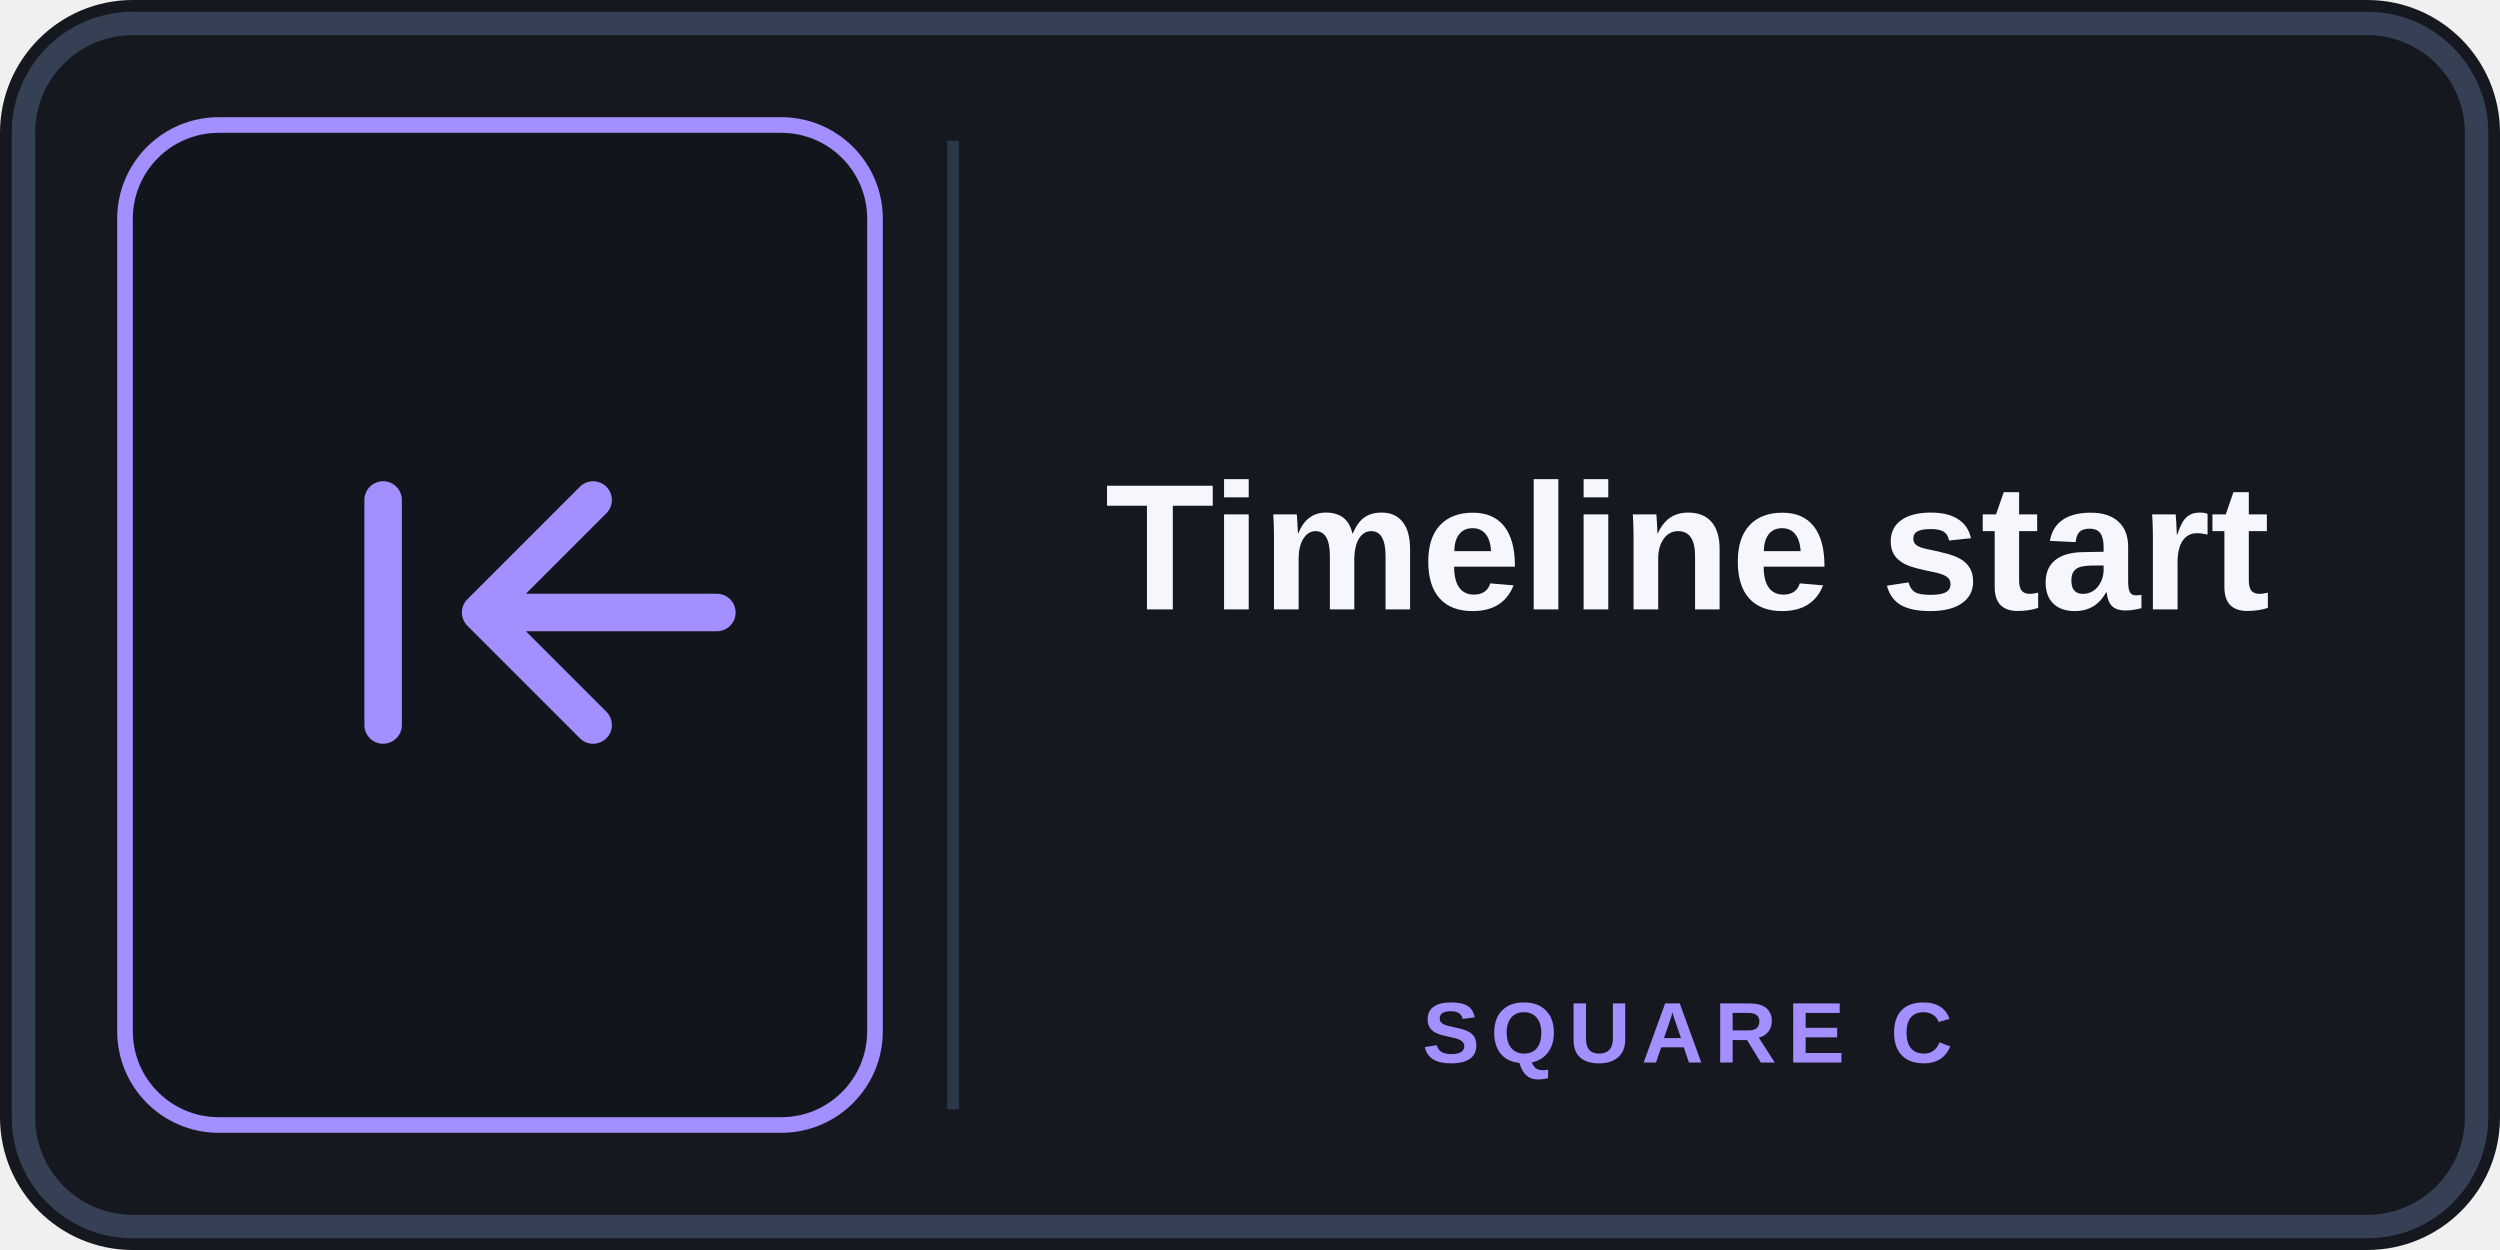
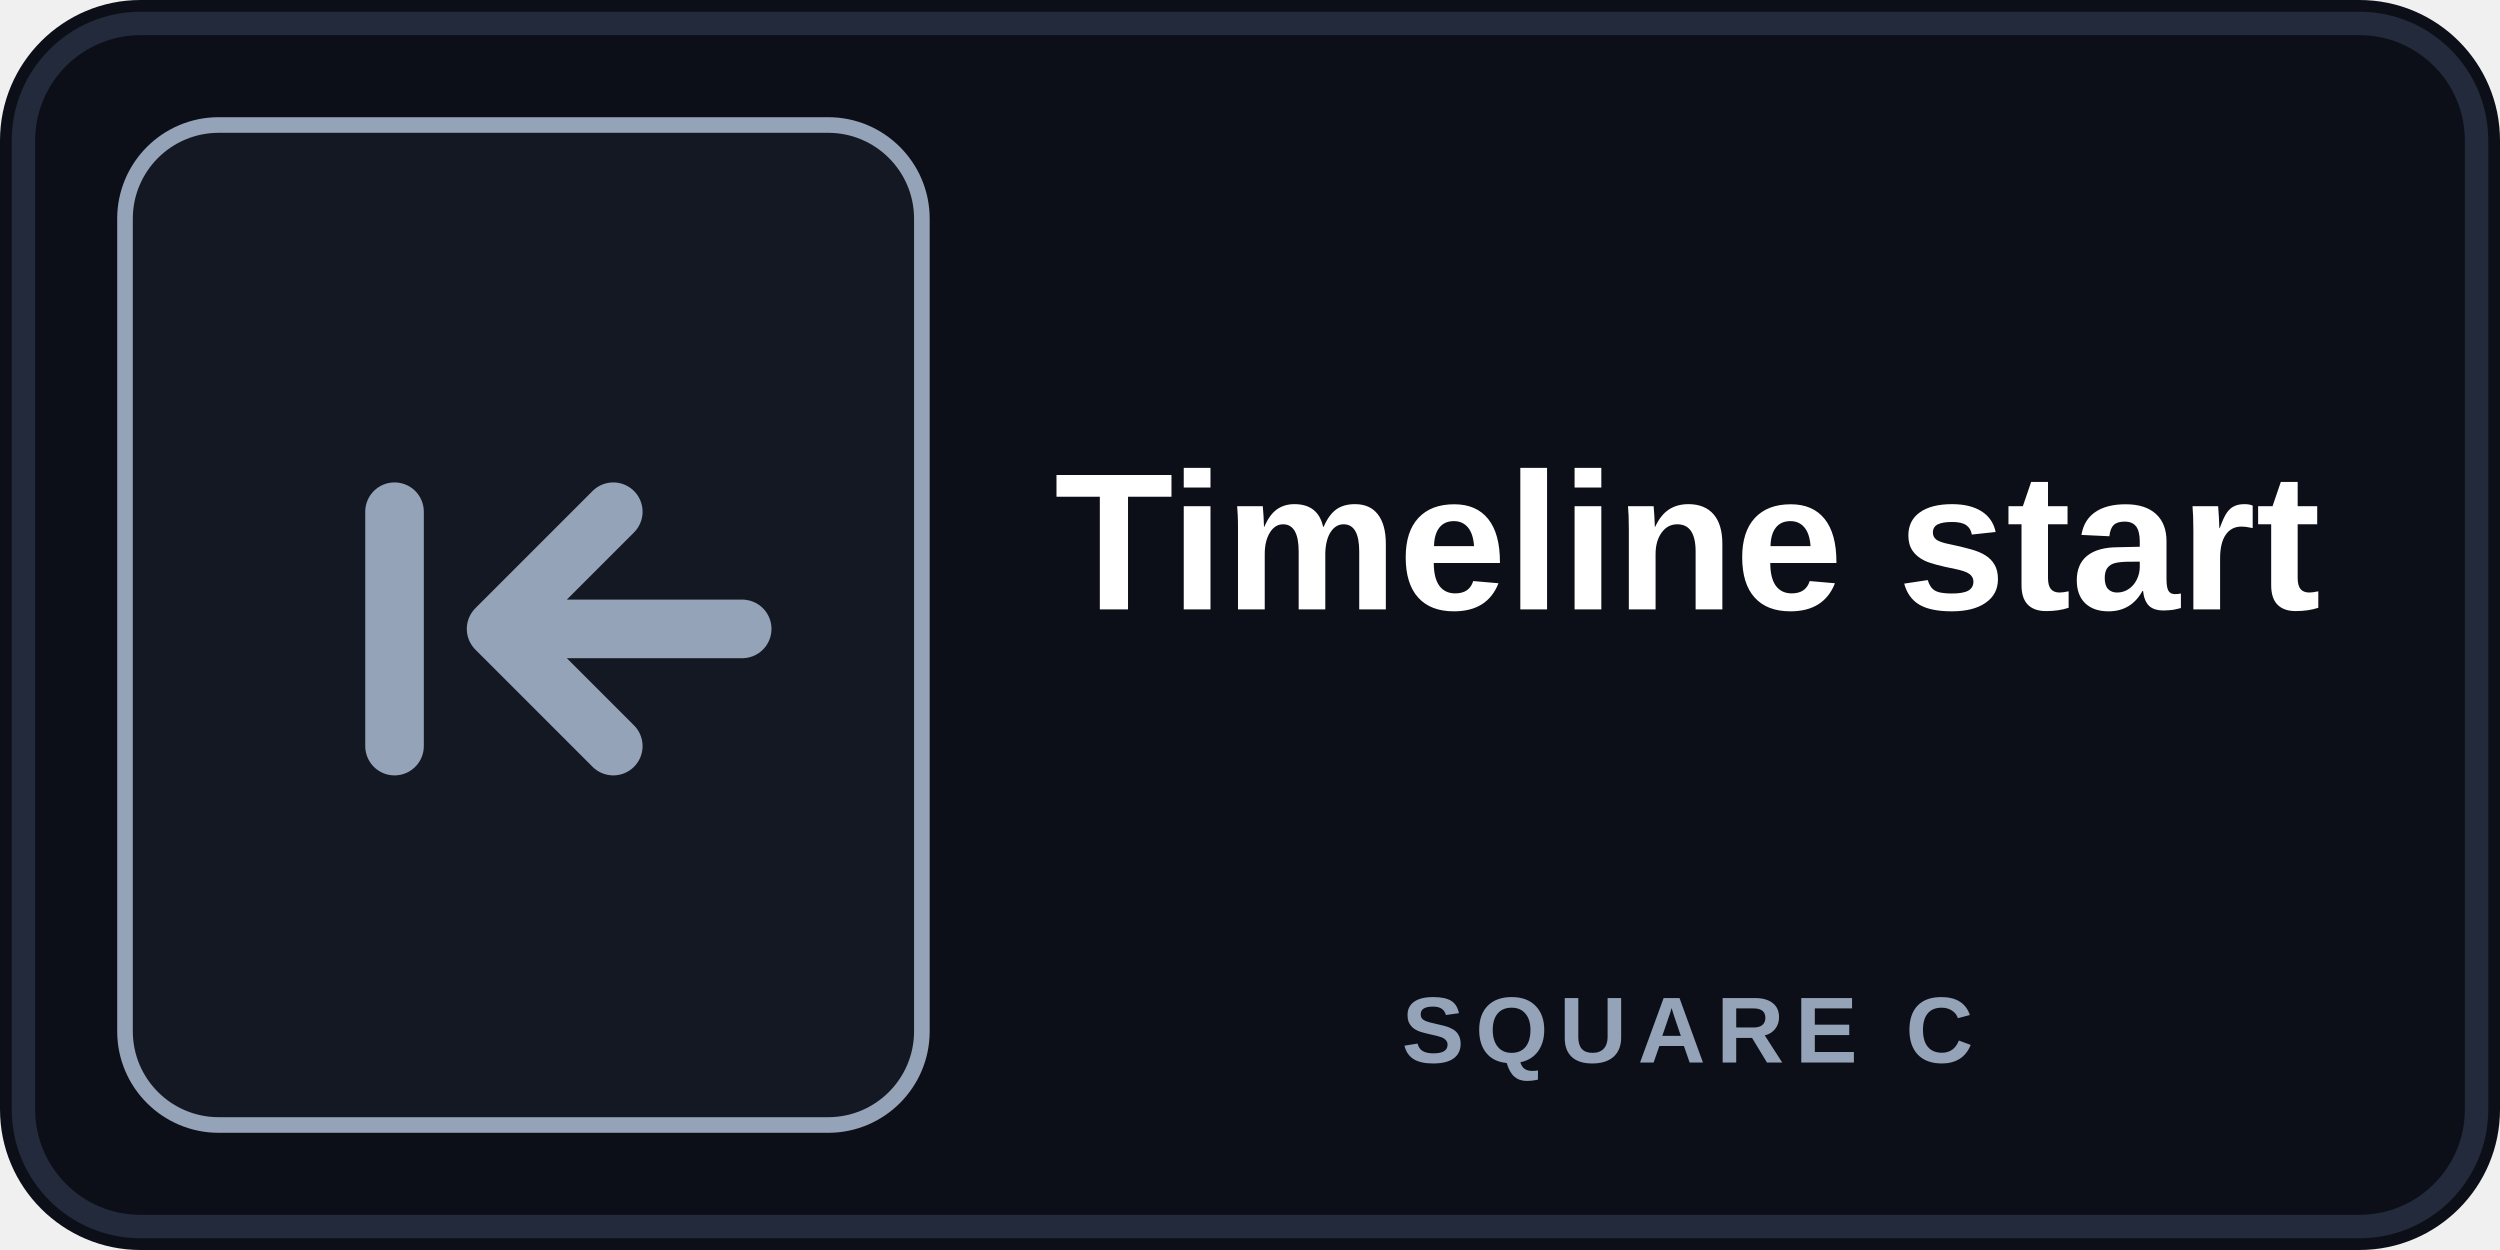
<svg xmlns="http://www.w3.org/2000/svg" width="320" height="160" viewBox="0 0 320 160">
-   <rect width="320" height="160" rx="17" fill="#15181E" />
-   <rect x="3" y="3" width="314" height="154" rx="14" fill="none" stroke="#364055" stroke-width="3" />
-   <rect x="16" y="16" width="96" height="128" rx="12" fill="#11151C" stroke="#A38FFF" stroke-width="2" />
-   <g transform="translate(14, 28) scale(0.48)">
-     <path d="M73 75v60M99 105h63m-33-30-30 30 30 30" stroke="#A38FFF" stroke-width="10" stroke-linecap="round" stroke-linejoin="round" fill="none" />
+   <rect width="320" height="160" rx="18" fill="#0C0F17" />
+   <rect x="3" y="3" width="314" height="154" rx="15" fill="none" stroke="#222A3B" stroke-width="3" />
+   <rect x="16" y="16" width="102" height="128" rx="12" fill="#141822" stroke="#94A3B8" stroke-width="2" />
+   <g transform="translate(14, 28) scale(0.50)">
+     <path d="M73 75v60M99 105h63m-33-30-30 30 30 30" stroke="#94A3B8" stroke-width="15" stroke-linecap="round" stroke-linejoin="round" fill="none" />
  </g>
-   <line x1="122" y1="18" x2="122" y2="142" stroke="#2B3648" stroke-width="1.5" />
-   <text x="216" y="78" text-anchor="middle" fill="#F5F7FC" font-family="Arial, Helvetica, sans-serif" font-size="23" font-weight="700">Timeline start</text>
-   <text x="216" y="136" text-anchor="middle" fill="#A38FFF" font-family="Arial, Helvetica, sans-serif" font-size="11" font-weight="700" letter-spacing="1.4">SQUARE C</text>
+   <text x="216" y="78" text-anchor="middle" fill="#FFFFFF" font-family="-apple-system, BlinkMacSystemFont, Arial, sans-serif" font-size="25" font-weight="900">Timeline start</text>
+   <text x="216" y="136" text-anchor="middle" fill="#94A3B8" font-family="-apple-system, BlinkMacSystemFont, Arial, sans-serif" font-size="12" font-weight="900" letter-spacing="1.4">SQUARE C</text>
</svg>
